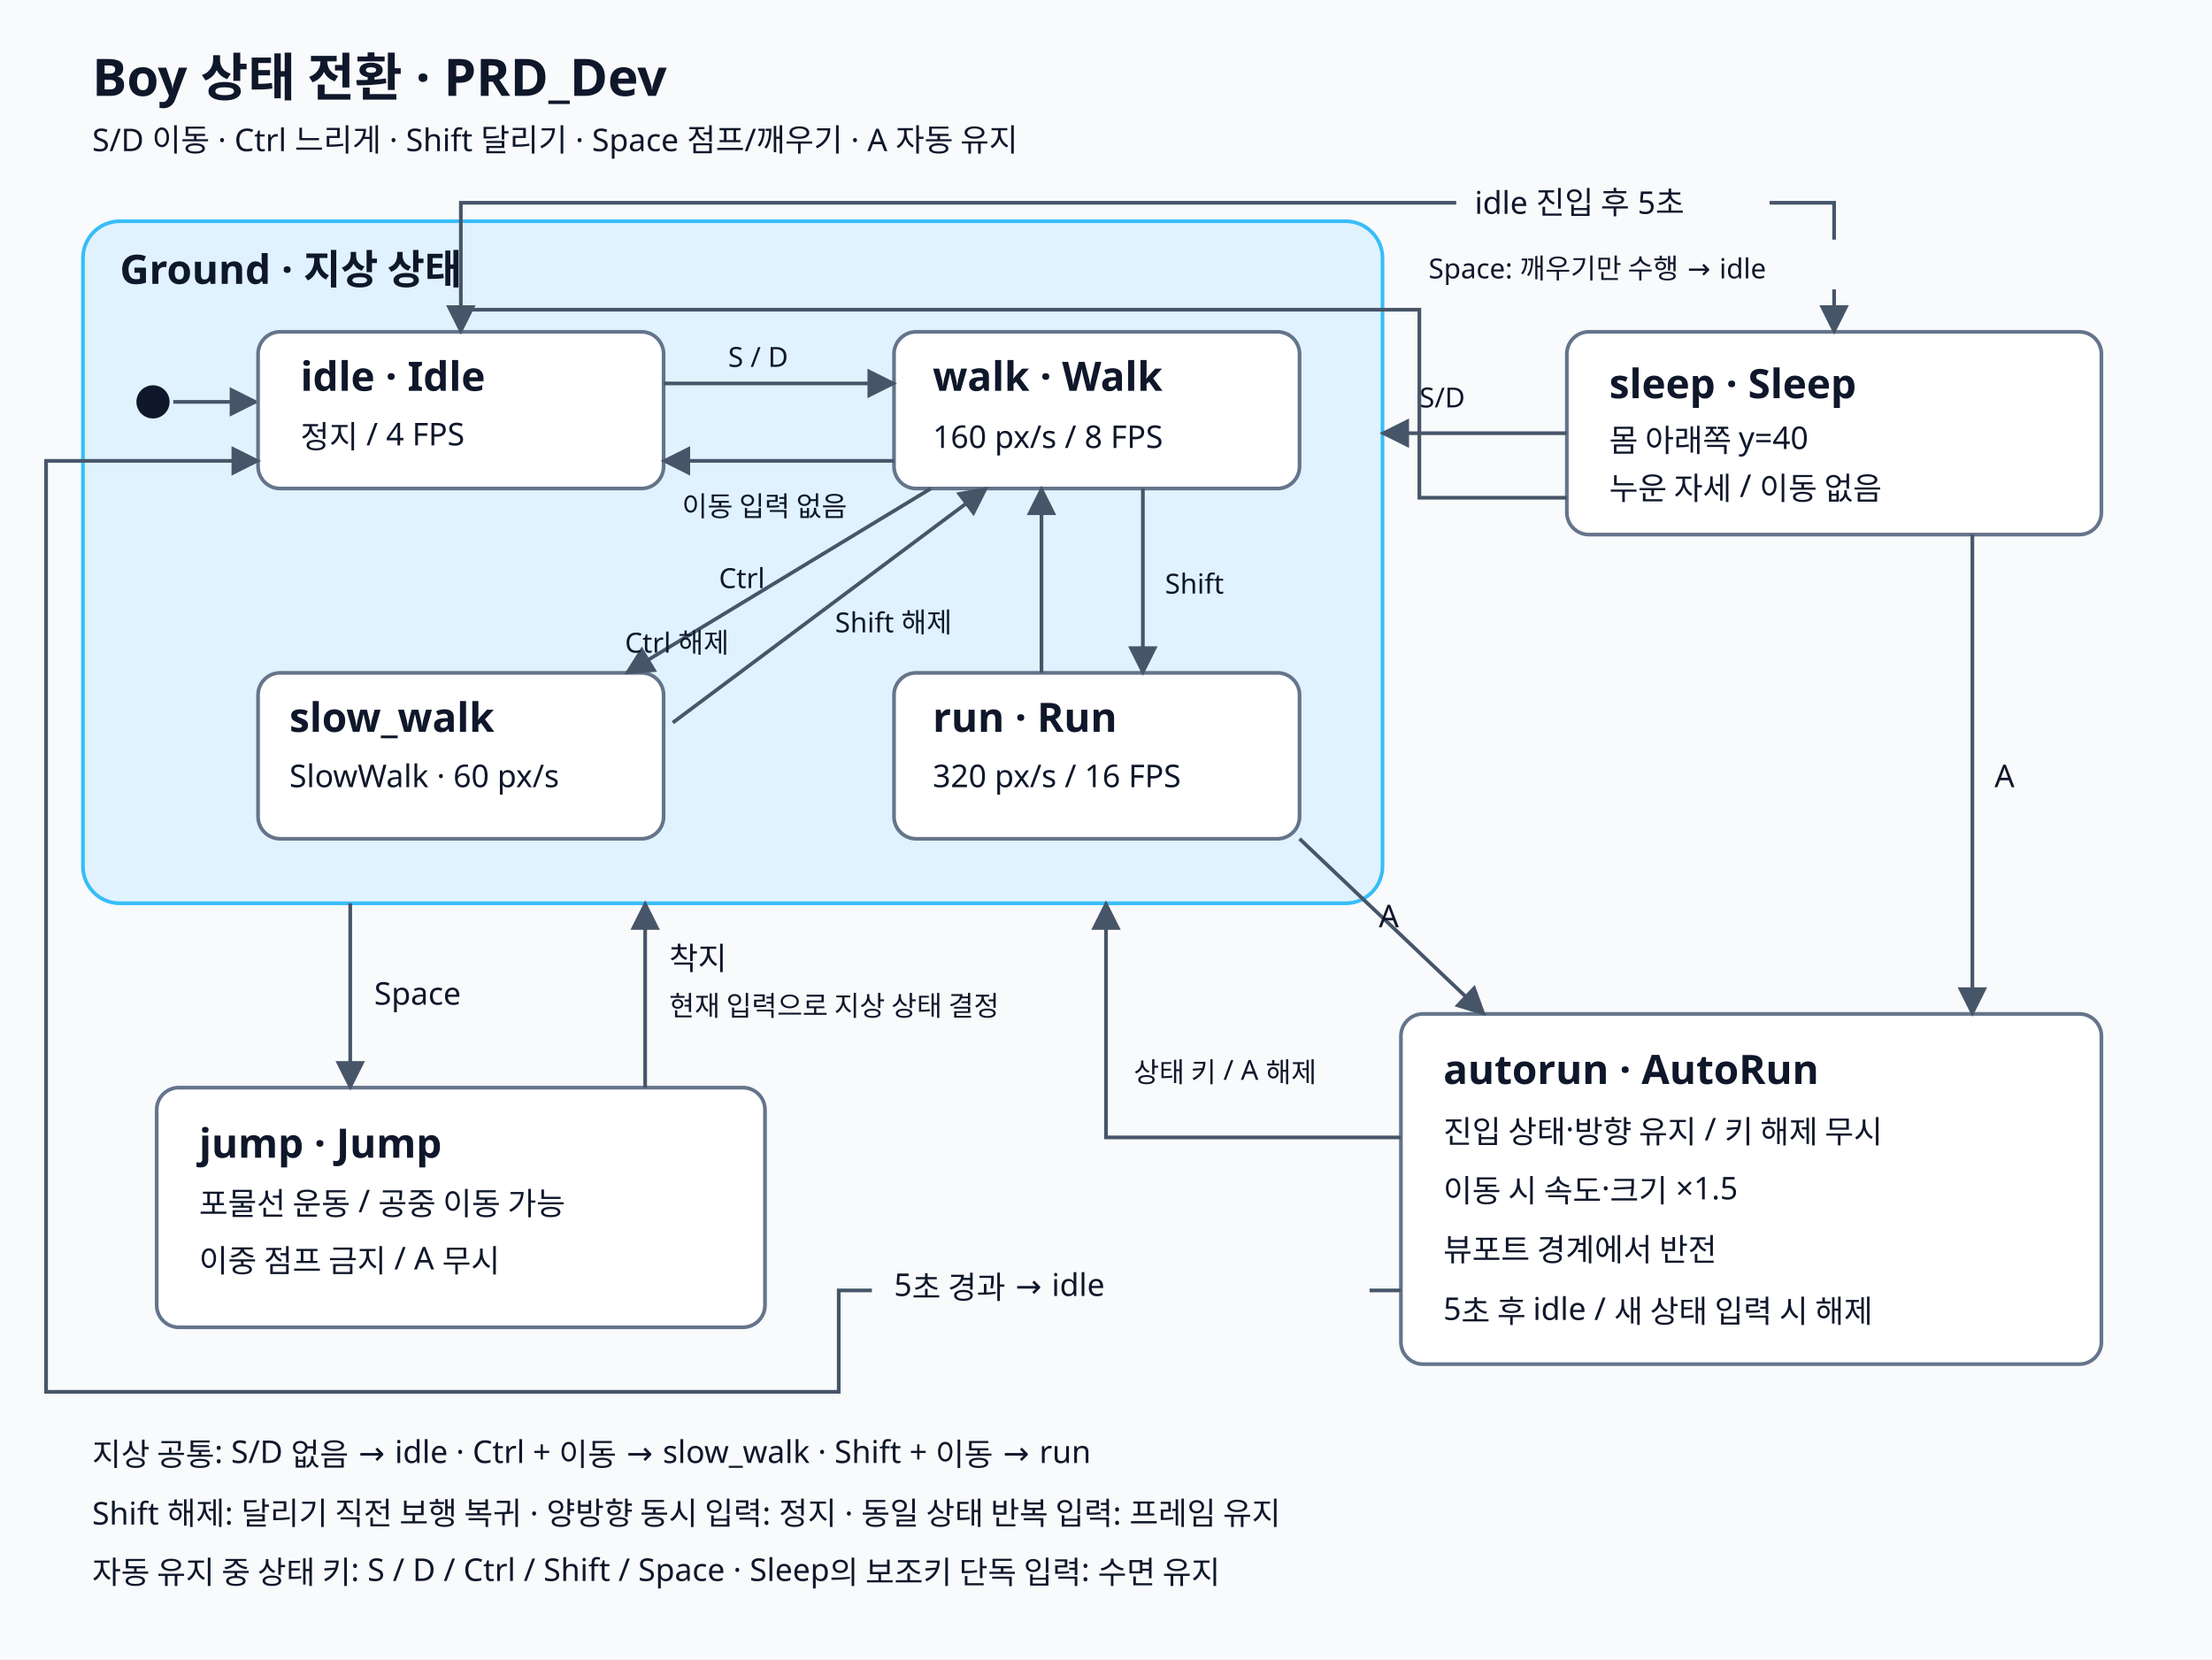
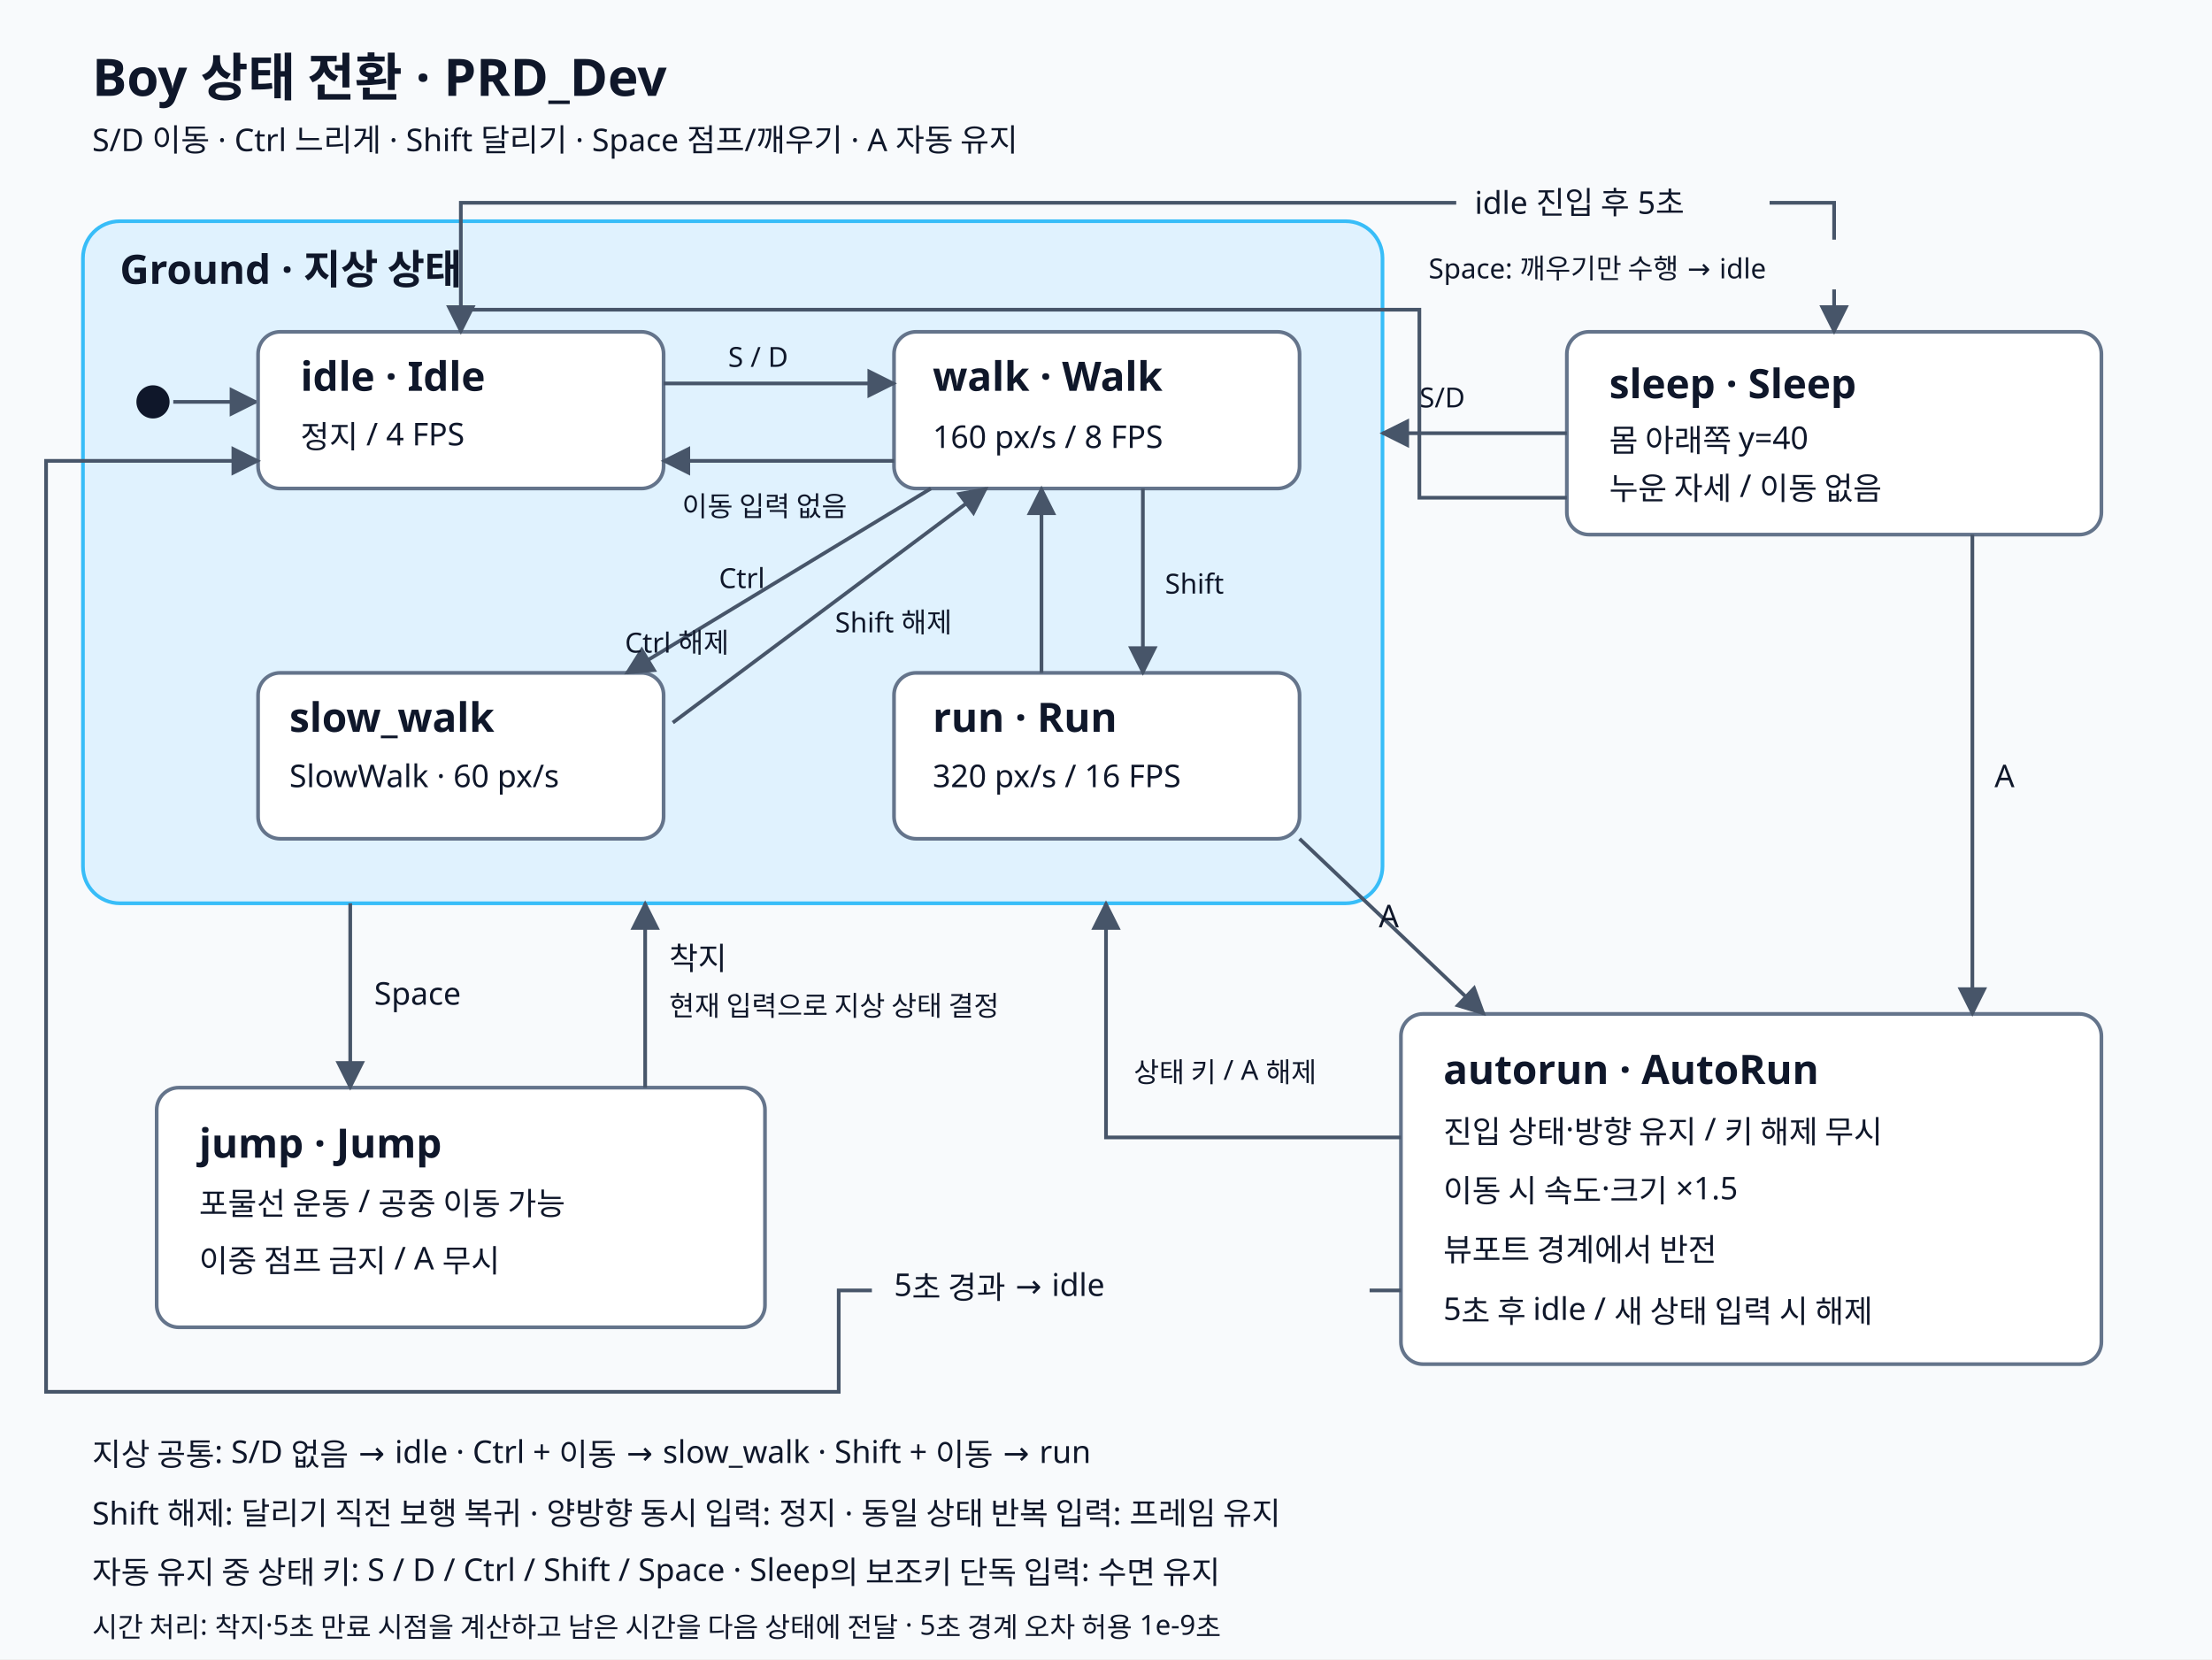
<svg xmlns="http://www.w3.org/2000/svg" width="1200" height="900" viewBox="0 0 1200 900" role="img" aria-labelledby="title desc">
  <defs>
    <marker id="arrow" viewBox="0 0 10 10" refX="9" refY="5" markerWidth="8" markerHeight="8" orient="auto-start-reverse">
      <path d="M0 0L10 5L0 10z" fill="#475569" />
    </marker>
    <style>text{font-family:'Malgun Gothic',sans-serif;fill:#0f172a;font-size:17px}.title{font-size:28px;font-weight:bold}.name{font-size:22px;font-weight:bold}.small{font-size:15px}.edge{fill:none;stroke:#475569;stroke-width:2;marker-end:url(#arrow)}.node{fill:white;stroke:#64748b;stroke-width:2}.label{fill:#f8fafc}</style>
  </defs>
  <rect width="1200" height="900" fill="#f8fafc" />
  <text x="50" y="52" class="title">Boy 상태 전환 · PRD_Dev</text>
  <text x="50" y="82">S/D 이동 · Ctrl 느리게 · Shift 달리기 · Space 점프/깨우기 · A 자동 유지</text>
  <rect x="45" y="120" width="705" height="370" rx="20" fill="#e0f2fe" stroke="#38bdf8" stroke-width="2" />
  <text x="65" y="154" class="name">Ground · 지상 상태</text>
  <circle cx="83" cy="218" r="9" fill="#0f172a" />
  <path class="edge" d="M94 218H139" />
  <rect class="node" x="140" y="180" width="220" height="85" rx="12" />
  <text class="name" x="163" y="212">idle · Idle</text>
  <text x="163" y="243">정지 / 4 FPS</text>
  <rect class="node" x="485" y="180" width="220" height="85" rx="12" />
  <text class="name" x="506" y="212">walk · Walk</text>
  <text x="506" y="243">160 px/s / 8 FPS</text>
  <path class="edge" d="M360 208H485" />
  <text class="small" x="395" y="199">S / D</text>
  <path class="edge" d="M485 250H360" />
  <text class="small" x="370" y="280">이동 입력 없음</text>
  <rect class="node" x="140" y="365" width="220" height="90" rx="12" />
  <text class="name" x="157" y="397">slow_walk</text>
  <text x="157" y="427">SlowWalk · 60 px/s</text>
  <rect class="node" x="485" y="365" width="220" height="90" rx="12" />
  <text class="name" x="506" y="397">run · Run</text>
  <text x="506" y="427">320 px/s / 16 FPS</text>
  <path class="edge" d="M505 265L340 365" />
  <text class="small" x="390" y="319">Ctrl</text>
  <path class="edge" d="M365 392L535 265" />
  <text class="small" x="339" y="354">Ctrl 해제</text>
  <path class="edge" d="M620 265V365" />
  <text class="small" x="632" y="322">Shift</text>
  <path class="edge" d="M565 365V265" />
  <text class="small" x="453" y="343">Shift 해제</text>
  <rect class="node" x="850" y="180" width="290" height="110" rx="12" />
  <text class="name" x="873" y="216">sleep · Sleep</text>
  <text x="873" y="245">몸 아래쪽 y=40</text>
  <text x="873" y="271">누운 자세 / 이동 없음</text>
  <path class="edge" d="M250 180V110H995V180" />
  <rect class="label" x="790" y="96" width="170" height="27" />
  <text x="800" y="116">idle 진입 후 5초</text>
  <path class="edge" d="M850 235H750" />
  <text class="small" x="770" y="221">S/D</text>
  <path class="edge" d="M850 270H770V168H250V180" />
  <rect class="label" x="765" y="130" width="305" height="27" />
  <text class="small" x="775" y="151">Space: 깨우기만 수행 → idle</text>
  <rect class="node" x="85" y="590" width="330" height="130" rx="12" />
  <text class="name" x="108" y="628">jump · Jump</text>
  <text x="108" y="659">포물선 운동 / 공중 이동 가능</text>
  <text x="108" y="690">이중 점프 금지 / A 무시</text>
  <path class="edge" d="M190 490V590" />
  <text x="203" y="545">Space</text>
  <path class="edge" d="M350 590V490" />
  <text x="363" y="526">착지</text>
  <text class="small" x="363" y="551">현재 입력으로 지상 상태 결정</text>
  <rect class="node" x="760" y="550" width="380" height="190" rx="12" />
  <text class="name" x="783" y="588">autorun · AutoRun</text>
  <text x="783" y="620">진입 상태·방향 유지 / 키 해제 무시</text>
  <text x="783" y="652">이동 시 속도·크기 ×1.5</text>
  <text x="783" y="684">뷰포트 경계에서 반전</text>
  <text x="783" y="716">5초 후 idle / 새 상태 입력 시 해제</text>
  <path class="edge" d="M705 455L805 550" />
  <text x="748" y="503">A</text>
  <path class="edge" d="M1070 290V550" />
  <text x="1082" y="427">A</text>
  <path class="edge" d="M760 617H600V490" />
  <text class="small" x="615" y="587">상태 키 / A 해제</text>
  <path class="edge" d="M760 700H455V755H25V250H140" />
  <rect class="label" x="473" y="683" width="270" height="25" />
  <text x="485" y="703">5초 경과 → idle</text>
  <text x="50" y="795">지상 공통: S/D 없음 → idle · Ctrl + 이동 → slow_walk · Shift + 이동 → run</text>
  <text x="50" y="827">Shift 해제: 달리기 직전 보행 복귀 · 양방향 동시 입력: 정지 · 동일 상태 반복 입력: 프레임 유지</text>
  <text x="50" y="859">자동 유지 중 상태 키: S / D / Ctrl / Shift / Space · Sleep의 보조키 단독 입력: 수면 유지</text>
+   <text x="50" y="888" class="small">시간 처리: 착지·5초 만료 시점을 계산하고 남은 시간을 다음 상태에 전달 · 5초 경계 오차 허용 1e-9초</text>
</svg>
